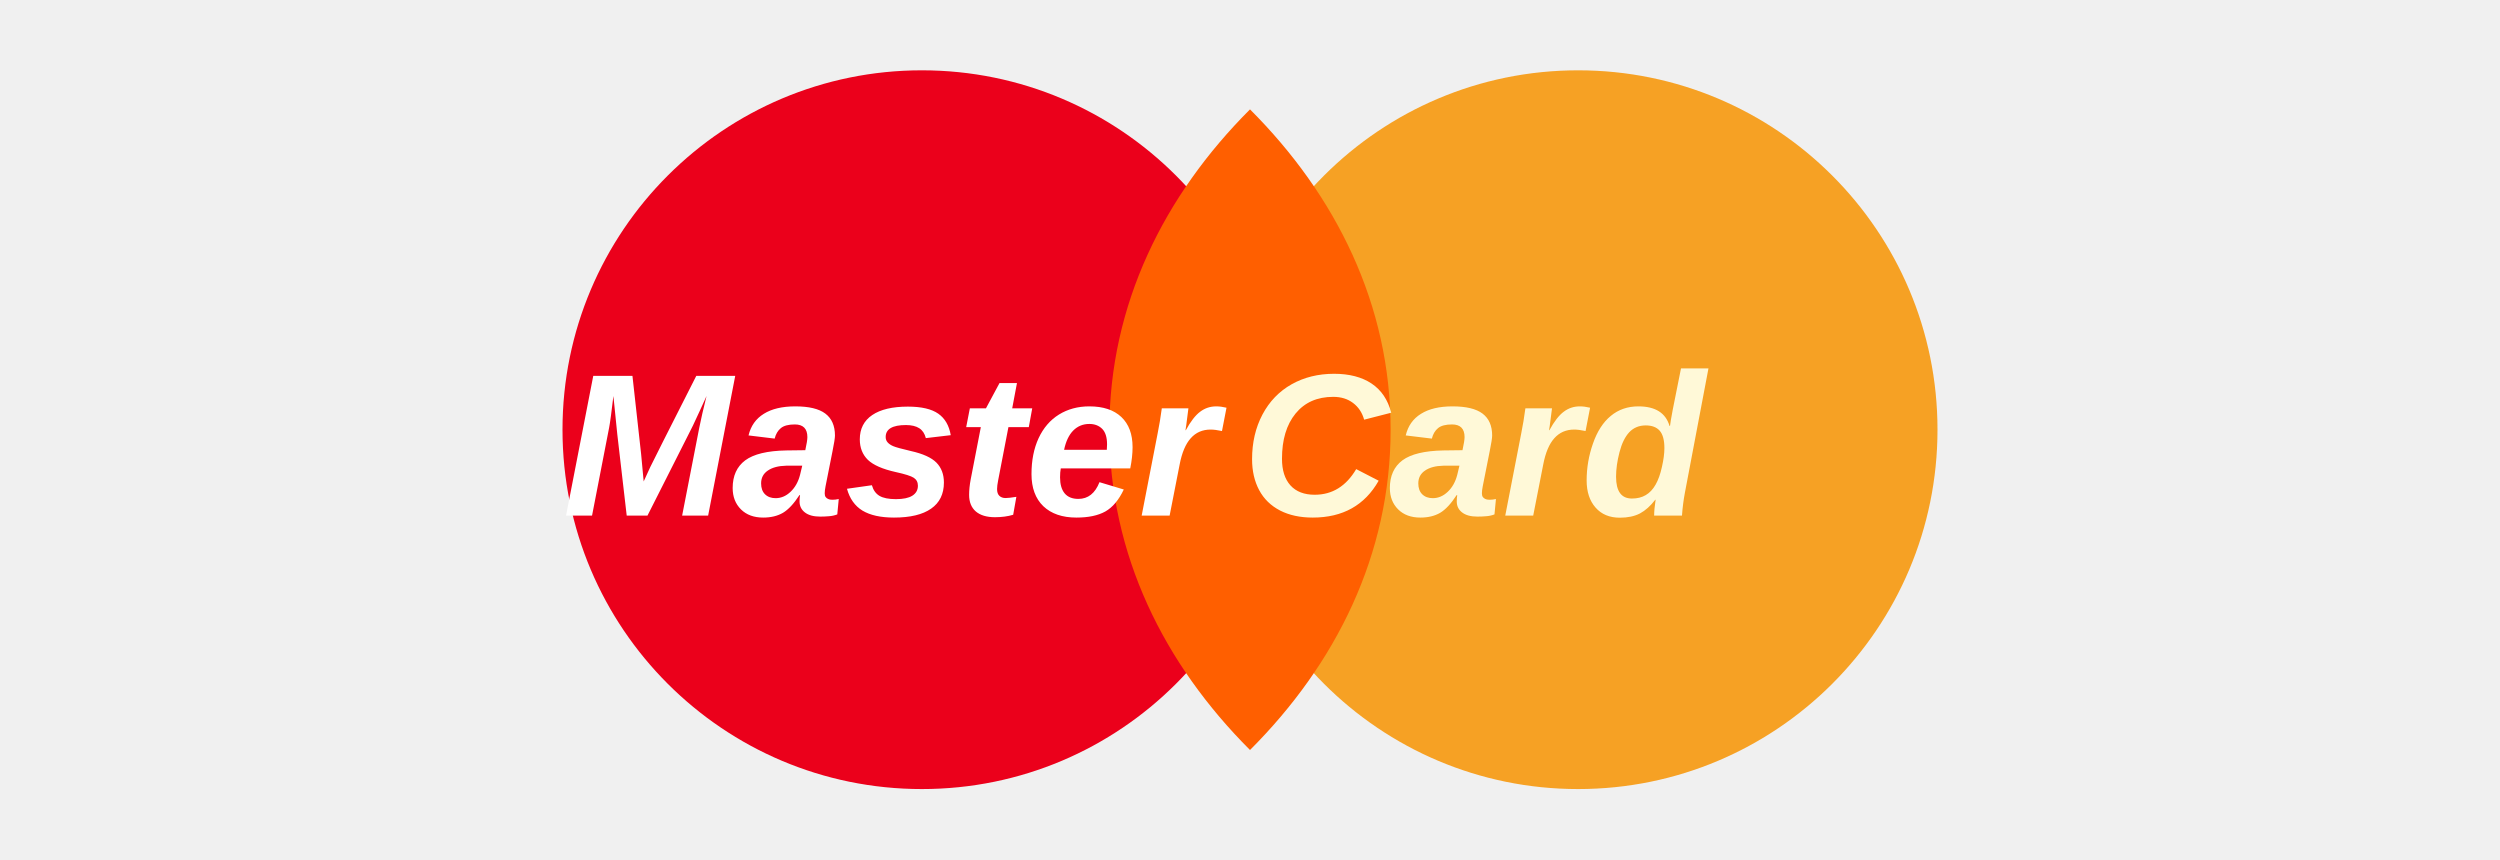
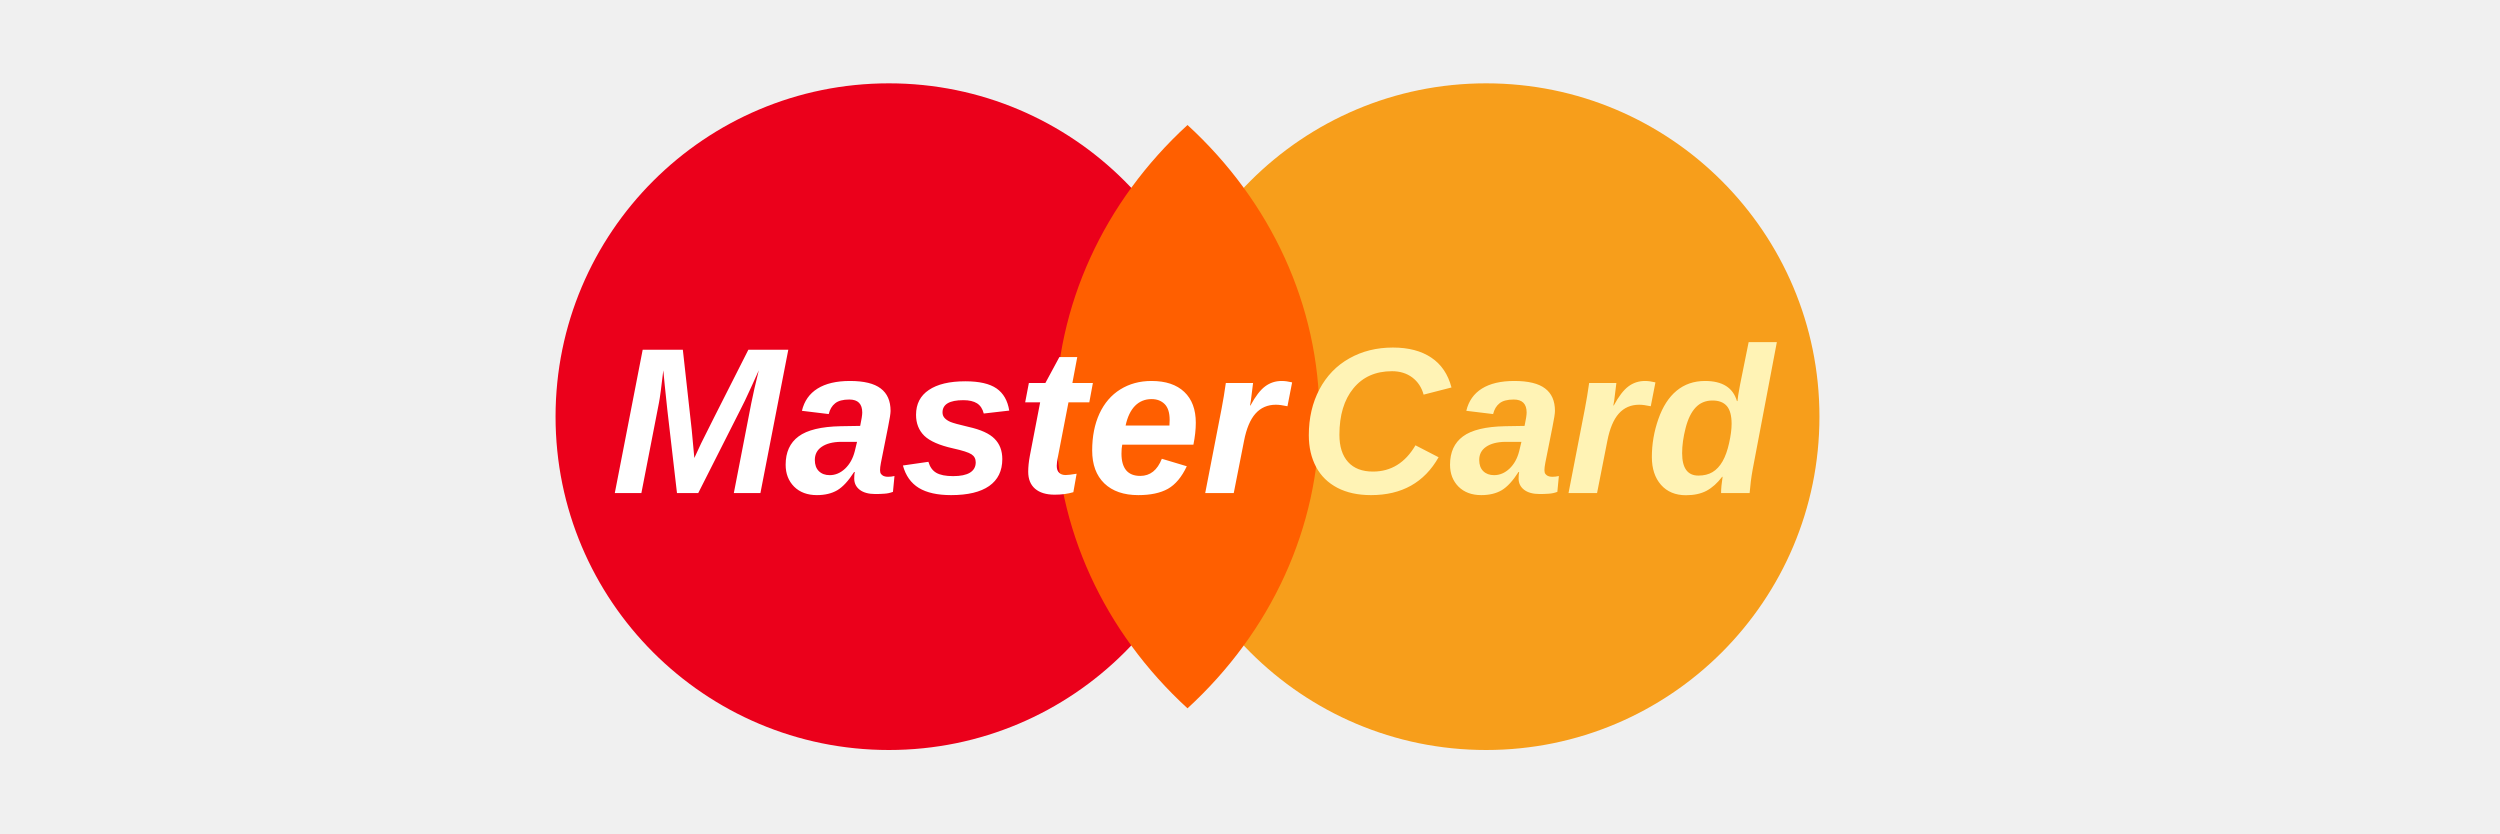
- <svg xmlns="http://www.w3.org/2000/svg" viewBox="0 0 320 110" role="img" aria-label="Mastercard">
-   <rect width="320" height="110" fill="none" />
-   <circle cx="118" cy="55" r="46" fill="#eb001b" />
-   <circle cx="202" cy="55" r="46" fill="#f79e1b" fill-opacity="0.95" />
-   <path d="M160 14c11 11 18 25 18 41s-7 30-18 41c-11-11-18-25-18-41s7-30 18-41z" fill="#ff5f00" />
-   <g fill="#fff" font-family="Arial, Helvetica, sans-serif" font-weight="700" font-style="italic" font-size="26">
-     <text x="72" y="66">Master</text>
-     <text x="159" y="66" fill="#fff9d8">Card</text>
+ <svg xmlns="http://www.w3.org/2000/svg" viewBox="0 0 360 120" role="img" aria-label="Mastercard">
+   <rect width="360" height="120" fill="none" />
+   <circle cx="128" cy="60" r="48" fill="#eb001b" />
+   <circle cx="214" cy="60" r="48" fill="#f79e1b" />
+   <path d="M171 18c12 11 19 26 19 42s-7 31-19 42c-12-11-19-26-19-42s7-31 19-42z" fill="#ff5f00" />
+   <g font-family="Arial, Helvetica, sans-serif" font-style="italic" font-weight="700" font-size="30">
+     <text x="88" y="71" fill="#ffffff">Master</text>
+     <text x="187" y="71" fill="#fff3b5">Card</text>
  </g>
</svg>
